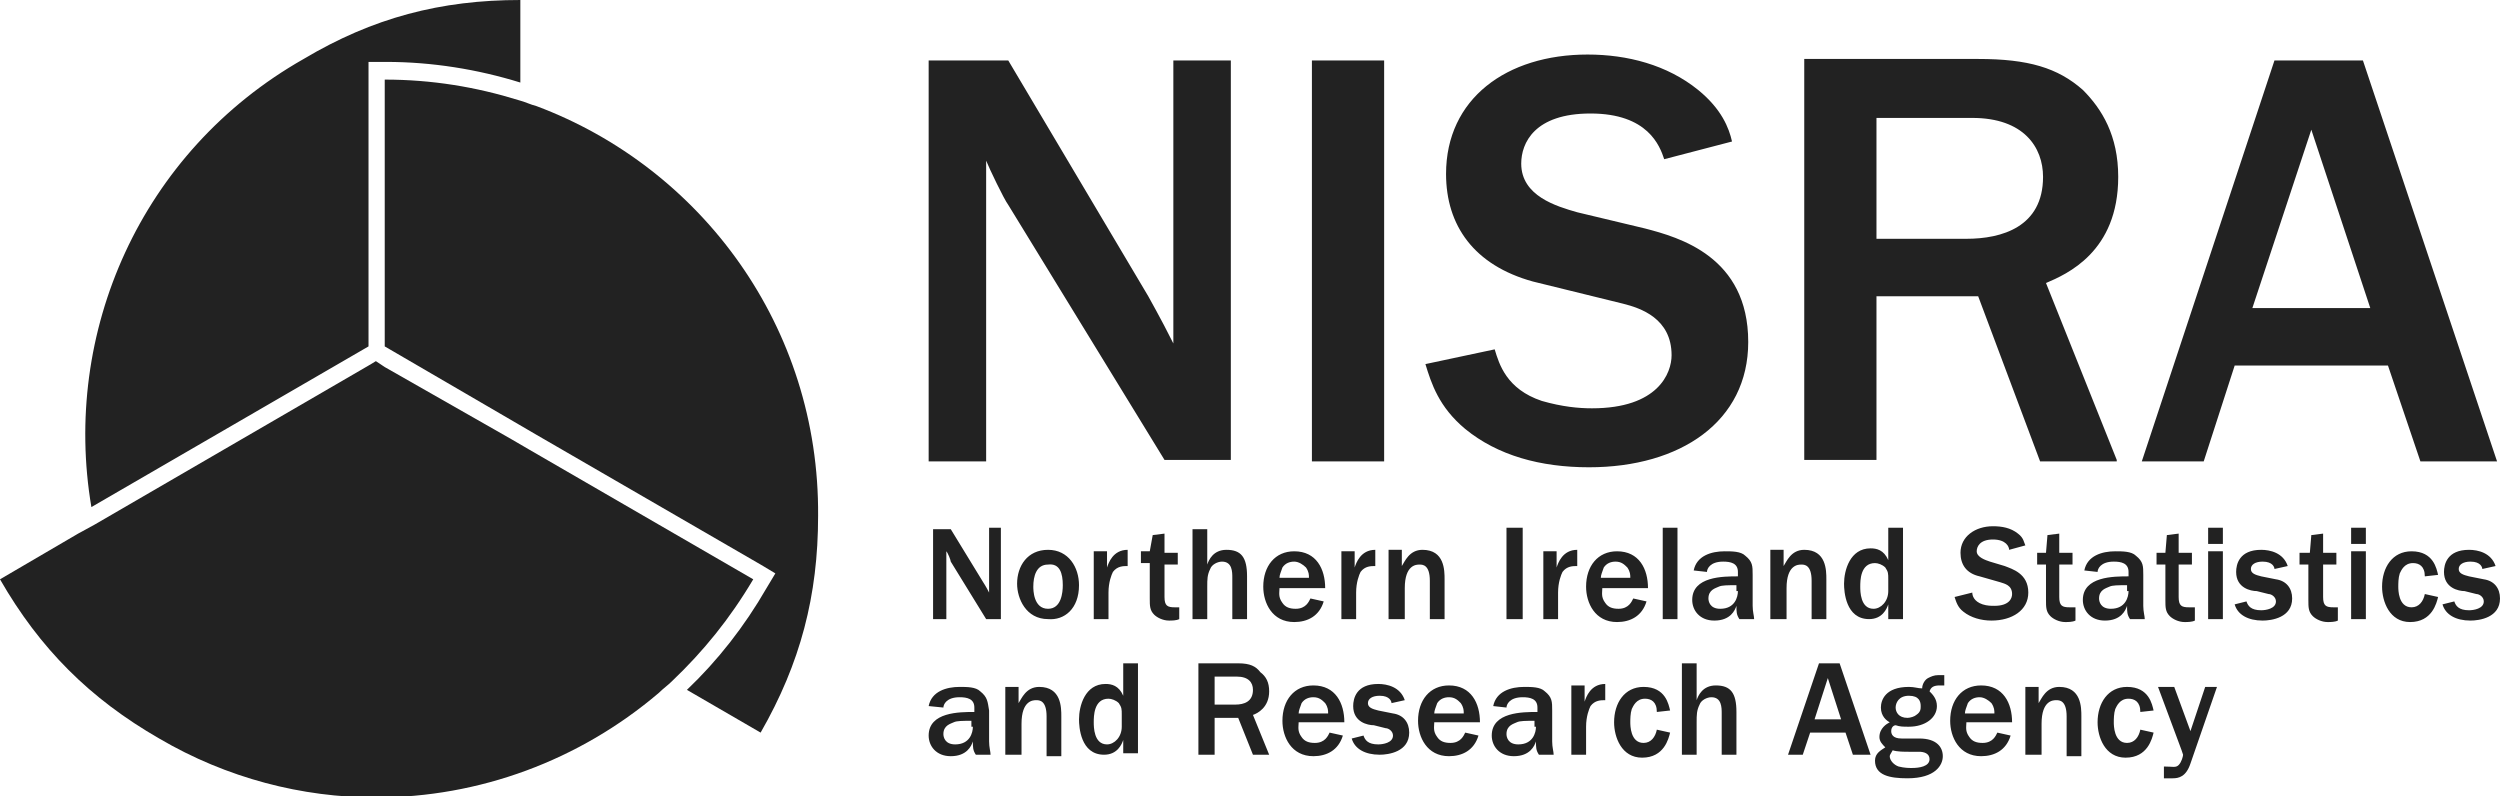
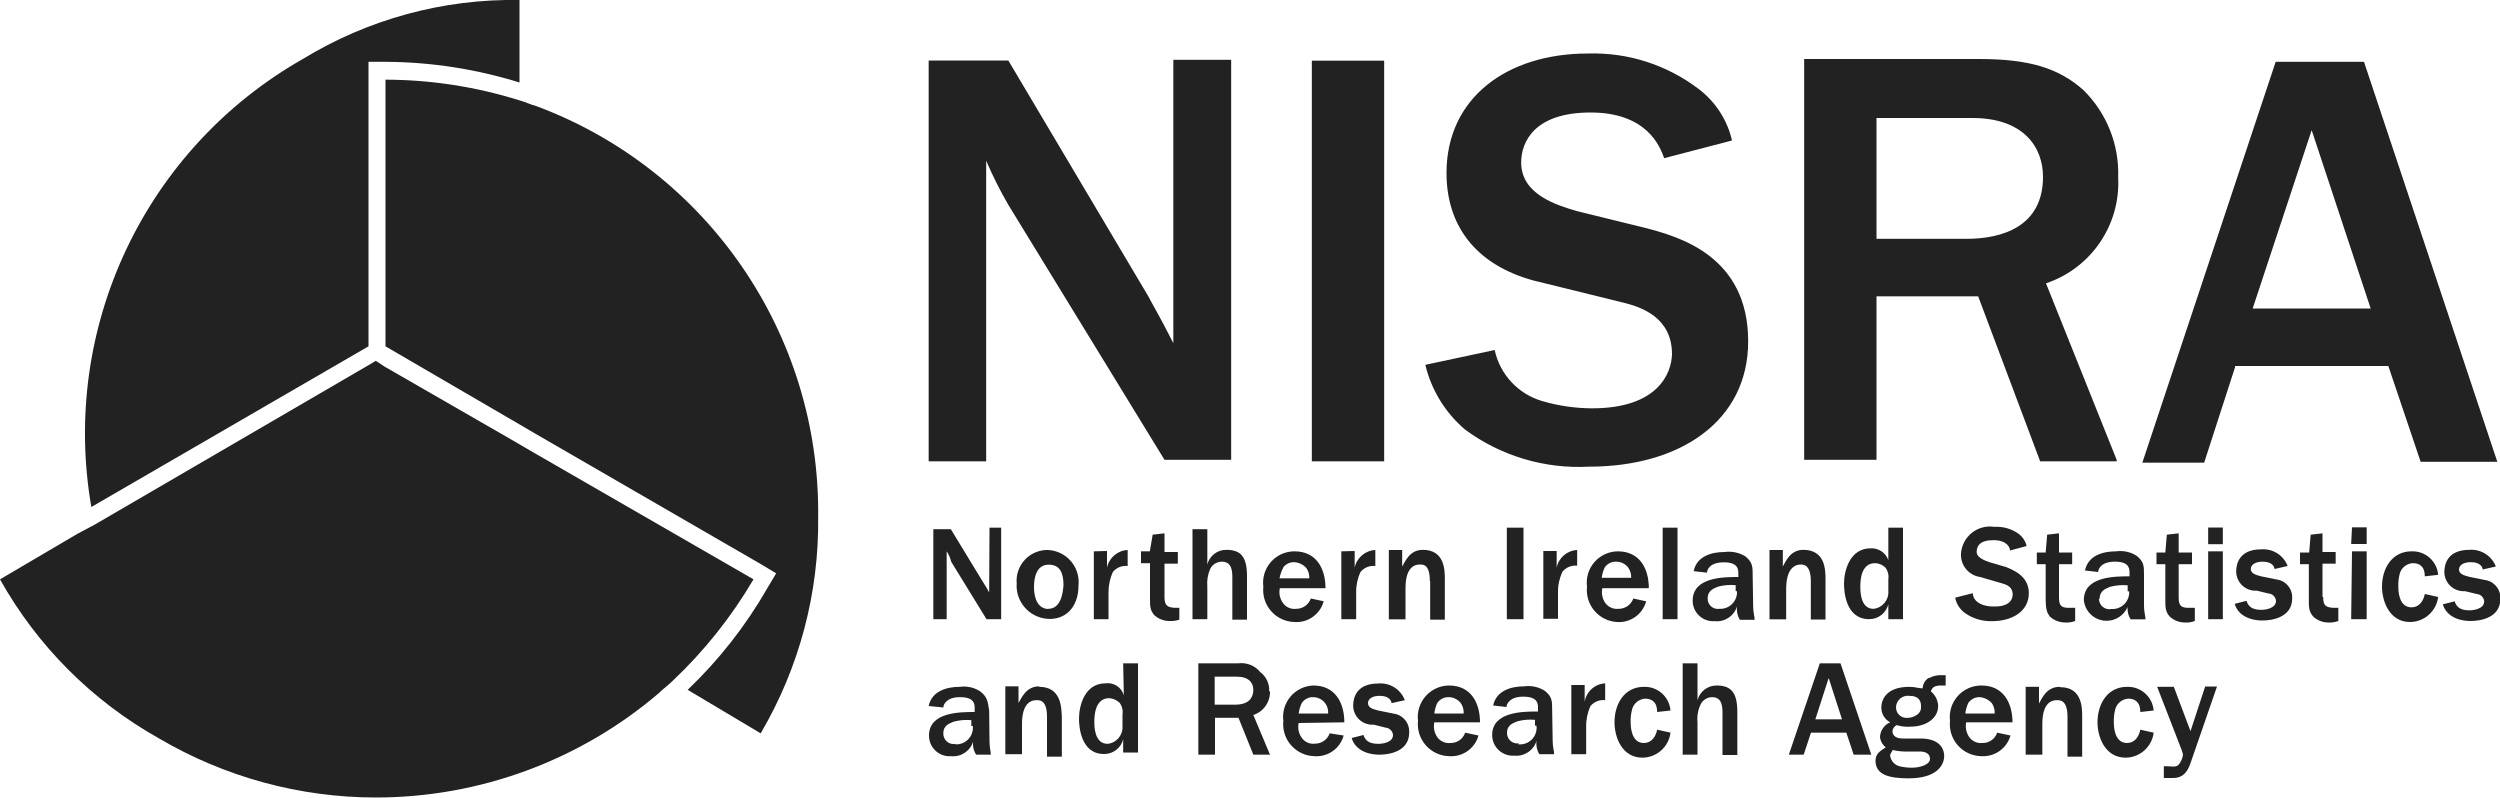
- <svg xmlns="http://www.w3.org/2000/svg" version="1.1" id="Layer_1" x="0px" y="0px" width="169.6" height="54" style="enable-background:new 0 0 169.6 54;" xml:space="preserve">
-   <style type="text/css">
- 	.st0{fill:#222;}
- 	.st1{fill:#222;}
- 	.st2{fill:#222;}
- </style>
-   <path class="st0" d="M0,39.3c2.7,4.7,6.1,8.1,10.8,10.8c4.6,2.7,9.7,4,14.7,4c7,0,13.8-2.5,19.2-7.1c0.3-0.3,0.6-0.5,0.9-0.8  c2.1-2,3.9-4.2,5.5-6.9l-15.2-8.8l-1.2-0.7l-8.6-4.9l-0.6-0.4L25,24.8L6.4,35.6l-1.1,0.6L0,39.3L0,39.3z" />
-   <path class="st1" d="M36.4,7.2c-0.4-0.1-0.8-0.3-1.2-0.4c-2.9-0.9-5.9-1.4-9.1-1.4v18.1l9.1,5.3l1.2,0.7l15.2,8.8l1,0.6l-0.6,1  c-1.5,2.6-3.3,4.9-5.4,6.9l5,2.9c2.7-4.7,3.9-9.3,3.9-14.7C55.6,22.2,47.6,11.4,36.4,7.2L36.4,7.2z" />
-   <g>
-     <g>
-       <path class="st2" d="M6.2,34.4L25,23.5V4.2h1.2c3.1,0,6.2,0.5,9.1,1.4V0c-5.4,0-10,1.2-14.7,4C9.5,10.3,4.2,22.6,6.2,34.4z     M94.5,48.4l-1-0.2c-0.4-0.1-0.7-0.2-0.7-0.5s0.3-0.5,0.8-0.5c0.7,0,0.8,0.4,0.8,0.5l0.9-0.2c-0.3-0.9-1.2-1.1-1.8-1.1    c-1.5,0-1.7,1-1.7,1.5c0,1.1,1,1.3,1.4,1.3l0.8,0.2c0.2,0,0.5,0.2,0.5,0.5c0,0.5-0.7,0.6-1,0.6c-0.7,0-0.9-0.3-1-0.6l-0.8,0.2    c0.2,0.7,0.9,1.1,1.9,1.1c0.6,0,2-0.2,2-1.5C95.6,49,95.2,48.5,94.5,48.4z M91.2,49c0-1.3-0.6-2.5-2.1-2.5c-1.3,0-2.1,1-2.1,2.4    c0,1.1,0.6,2.4,2.1,2.4c0.9,0,1.7-0.4,2-1.4l-0.9-0.2c-0.1,0.2-0.3,0.7-1,0.7c-0.4,0-0.7-0.1-0.9-0.4c-0.3-0.4-0.2-0.7-0.2-1H91.2    z M88.3,47.7c0.2-0.3,0.5-0.4,0.8-0.4c0.4,0,0.6,0.2,0.8,0.4c0.2,0.3,0.2,0.5,0.2,0.7h-2C88.1,48.2,88.2,48,88.3,47.7z     M148.6,49.6l-1.1-3h-1.1l1.6,4.3l0.1,0.3c0,0.1-0.1,0.5-0.3,0.7c-0.2,0.2-0.4,0.1-1,0.1v0.8h0.6c0.4,0,0.9-0.1,1.2-1l1.8-5.2    h-0.8L148.6,49.6z M100.4,49c0-1.3-0.6-2.5-2.1-2.5c-1.3,0-2.1,1-2.1,2.4c0,1.1,0.6,2.4,2.1,2.4c0.9,0,1.7-0.4,2-1.4l-0.9-0.2    c-0.1,0.2-0.3,0.7-1,0.7c-0.4,0-0.7-0.1-0.9-0.4c-0.3-0.4-0.2-0.7-0.2-1H100.4z M97.5,47.7c0.2-0.3,0.5-0.4,0.8-0.4    c0.4,0,0.6,0.2,0.8,0.4c0.2,0.3,0.2,0.5,0.2,0.7h-2C97.3,48.2,97.4,48,97.5,47.7z M144.4,47.4c0.4,0,0.8,0.2,0.8,0.9l0.9-0.1    c-0.1-0.4-0.3-1.6-1.8-1.6c-1.3,0-2,1.1-2,2.4c0,1,0.5,2.4,1.9,2.4c1.5,0,1.8-1.3,1.9-1.7l-0.9-0.2c-0.1,0.5-0.4,0.9-0.9,0.9    c-0.9,0-0.9-1.2-0.9-1.4s0-0.6,0.1-0.9C143.6,47.9,143.8,47.4,144.4,47.4z M67.1,48.2L67.1,48.2c-0.1-0.6-0.1-0.9-0.6-1.3    c-0.3-0.3-0.9-0.3-1.4-0.3c-0.9,0-1.9,0.3-2.1,1.3l1,0.1c0-0.2,0.2-0.7,1.1-0.7c0.5,0,1,0.1,1,0.7v0.3c-1,0-3.1,0-3.1,1.6    c0,0.7,0.5,1.4,1.5,1.4c1.1,0,1.4-0.7,1.5-1c0,0.4,0,0.6,0.2,0.9h1c0-0.2-0.1-0.5-0.1-0.9V48.2z M64.8,50.5    c-0.7,0-0.8-0.5-0.8-0.7c0-0.6,0.5-0.7,0.7-0.8s0.6-0.1,1.2-0.1v0.4H66C66,49.7,65.8,50.5,64.8,50.5z M76.2,47.2    c-0.3-0.7-0.8-0.8-1.2-0.8c-1.4,0-1.8,1.5-1.8,2.4c0,0.5,0.1,2.4,1.7,2.4c0.9,0,1.2-0.7,1.3-1v0.9h1V45h-1V47.2z M76.1,49.3    c0,0.7-0.5,1.2-1,1.2c-0.9,0-0.9-1.2-0.9-1.5c0-0.4,0-1.6,1-1.6c0.2,0,0.5,0.1,0.7,0.3c0.2,0.3,0.2,0.4,0.2,0.8V49.3z M70.5,46.6    c-0.9,0-1.2,0.8-1.4,1.1v-1.1h-0.9v4.6h1.1v-2.1c0-1.6,0.8-1.6,1-1.6c0.2,0,0.7,0,0.7,1.1v2.7h1v-2.7C72,48,72,46.6,70.5,46.6z     M105.3,48.2c0-0.6,0-0.9-0.5-1.3c-0.3-0.3-0.9-0.3-1.4-0.3c-0.9,0-1.9,0.3-2.1,1.3l0.9,0.1c0-0.2,0.2-0.7,1.1-0.7    c0.5,0,1,0.1,1,0.7v0.3c-1,0-3.1,0-3.1,1.6c0,0.7,0.5,1.4,1.5,1.4c1.1,0,1.4-0.7,1.5-1c0,0.4,0,0.6,0.2,0.9h1    c0-0.2-0.1-0.5-0.1-0.9V48.2z M103,50.5c-0.7,0-0.8-0.5-0.8-0.7c0-0.6,0.5-0.7,0.7-0.8c0.2-0.1,0.6-0.1,1.2-0.1v0.4h0.1    C104.2,49.7,104,50.5,103,50.5z M86.1,46.9c0-0.6-0.2-1-0.6-1.3C85.2,45.2,84.8,45,84,45h-2.7v6.2h1.1v-2.5H84l1,2.5h1.1L85,48.5    C85.3,48.4,86.1,48,86.1,46.9z M83.8,47.8h-1.4v-1.9h1.5c0.8,0,1.1,0.4,1.1,0.9C85,47.6,84.4,47.8,83.8,47.8z M130.8,46    c-0.2,0.1-0.4,0.4-0.4,0.7c-0.3,0-0.5-0.1-0.9-0.1c-1.6,0-1.9,0.9-1.9,1.4c0,0.6,0.4,0.9,0.6,1c-0.2,0.1-0.7,0.4-0.7,1    c0,0.3,0.2,0.5,0.4,0.7c-0.3,0.2-0.7,0.4-0.7,0.9c0,1,1,1.2,2.2,1.2c1.9,0,2.4-0.9,2.4-1.5c0-0.6-0.4-1.2-1.6-1.2H129    c-0.6,0-0.7-0.3-0.7-0.5c0-0.3,0.2-0.4,0.3-0.4c0.3,0.1,0.5,0.1,0.9,0.1c1.1,0,1.9-0.6,1.9-1.4c0-0.5-0.3-0.8-0.5-1    c0.1-0.3,0.3-0.4,0.7-0.4h0.3v-0.7h-0.4C131.2,45.8,131,45.9,130.8,46z M128.4,50.9c0.3,0.1,0.8,0.1,1.1,0.1h0.7    c0.3,0,0.7,0.1,0.7,0.5c0,0.5-0.7,0.6-1.2,0.6c-0.2,0-0.5,0-0.9-0.1c-0.3-0.1-0.6-0.4-0.6-0.7C128.2,51.2,128.3,51.1,128.4,50.9z     M130,48.5c-0.1,0.1-0.4,0.2-0.6,0.2c-0.6,0-0.8-0.4-0.8-0.7s0.2-0.8,0.9-0.8s0.8,0.4,0.8,0.7C130.3,48.1,130.3,48.3,130,48.5z     M136.5,49c0-1.3-0.6-2.5-2.1-2.5c-1.3,0-2.1,1-2.1,2.4c0,1.1,0.6,2.4,2.1,2.4c0.9,0,1.7-0.4,2-1.4l-0.9-0.2    c-0.1,0.2-0.3,0.7-1,0.7c-0.4,0-0.7-0.1-0.9-0.4c-0.3-0.4-0.2-0.7-0.2-1H136.5z M133.3,48.4c0-0.2,0.1-0.4,0.2-0.7    c0.2-0.3,0.5-0.4,0.8-0.4c0.3,0,0.6,0.2,0.8,0.4c0.2,0.3,0.2,0.5,0.2,0.7H133.3z M111.6,47.4c0.4,0,0.8,0.2,0.8,0.9l0.9-0.1    c-0.1-0.4-0.3-1.6-1.8-1.6c-1.3,0-2,1.1-2,2.4c0,1,0.5,2.4,1.9,2.4c1.5,0,1.8-1.3,1.9-1.7l-0.9-0.2c-0.1,0.5-0.4,0.9-0.9,0.9    c-0.9,0-0.9-1.2-0.9-1.4s0-0.6,0.1-0.9C110.8,47.9,111,47.4,111.6,47.4z M139.7,46.6c-0.9,0-1.2,0.8-1.4,1.1v-1.1h-0.9v4.6h1.1    v-2.1c0-1.6,0.8-1.6,1-1.6s0.7,0,0.7,1.1v2.7h1v-2.7C141.2,48,141.2,46.6,139.7,46.6z M116.4,46.5c-0.9,0-1.2,0.7-1.3,1V45h-1v6.2    h1V49c0-0.5,0-0.8,0.2-1.2c0.1-0.3,0.5-0.5,0.8-0.5c0.7,0,0.7,0.7,0.7,1.1v2.8h1v-2.9C117.8,47,117.4,46.5,116.4,46.5z M123.4,45    l-2.1,6.2h1l0.5-1.5h2.4l0.5,1.5h1.2l-2.1-6.2H123.4z M123.1,48.8L124,46l0.9,2.8H123.1z M107.5,47.6v-1.1h-0.9v4.7h1v-1.9    c0-0.7,0.2-1.2,0.3-1.4c0.3-0.4,0.7-0.4,1-0.4v-1.1C107.9,46.4,107.6,47.3,107.5,47.6z M163.7,38.2c0.4,0,0.8,0.2,0.8,0.9l0.9-0.1    c-0.1-0.4-0.3-1.6-1.8-1.6c-1.3,0-2,1.1-2,2.4c0,1,0.5,2.4,1.9,2.4c1.5,0,1.8-1.3,1.9-1.7l-0.9-0.2c-0.1,0.5-0.4,0.9-0.9,0.9    c-0.9,0-0.9-1.2-0.9-1.4s0-0.6,0.1-0.9C162.9,38.7,163.1,38.2,163.7,38.2z M159.5,42h1v-4.6h-1V42z M139.1,41.8    c0.2,0.2,0.6,0.4,1,0.4c0.2,0,0.5,0,0.7-0.1v-0.9h-0.4c-0.5,0-0.7-0.1-0.7-0.7v-2.2h0.9v-0.8h-0.9v-1.3l-0.8,0.1l-0.1,1.2h-0.6    v0.8h0.6v2.4C138.8,41.2,138.8,41.5,139.1,41.8z M67.1,40.2c-0.2-0.4-0.4-0.7-0.4-0.7l-2.2-3.6h-1.2V42h0.9v-4.6    c0.1,0.1,0.3,0.6,0.3,0.7l2.4,3.9h1v-6.2h-0.8V40.2z M157.6,40.5v-2.2h0.9v-0.8h-0.9v-1.3l-0.8,0.1l-0.1,1.2H156v0.8h0.6v2.4    c0,0.5,0,0.8,0.3,1.1c0.2,0.2,0.6,0.4,1,0.4c0.2,0,0.5,0,0.7-0.1v-0.9h-0.3C157.8,41.2,157.6,41.1,157.6,40.5z M91,37.4V42h1v-1.8    c0-0.7,0.2-1.2,0.3-1.4c0.3-0.4,0.7-0.4,1-0.4v-1.1c-1,0-1.3,0.9-1.4,1.2v-1.1H91z M129.1,42v-6.2h-1V38c-0.3-0.7-0.8-0.8-1.2-0.8    c-1.4,0-1.8,1.5-1.8,2.4c0,0.5,0.1,2.4,1.7,2.4c0.9,0,1.2-0.7,1.3-1v1H129.1z M127.1,41.3c-0.9,0-0.9-1.2-0.9-1.5    c0-0.4,0-1.6,1-1.6c0.2,0,0.5,0.1,0.7,0.3c0.2,0.3,0.2,0.4,0.2,0.8v0.8C128.1,40.8,127.6,41.3,127.1,41.3z M103.3,42v-6.2h-1.1V42    H103.3z M111.8,39.9c0-1.3-0.6-2.5-2.1-2.5c-1.3,0-2.1,1-2.1,2.4c0,1.1,0.6,2.4,2.1,2.4c0.9,0,1.7-0.4,2-1.4l-0.9-0.2    c-0.1,0.2-0.3,0.7-1,0.7c-0.4,0-0.7-0.1-0.9-0.4c-0.3-0.4-0.2-0.7-0.2-1H111.8z M108.6,39.2c0-0.2,0.1-0.4,0.2-0.7    c0.2-0.3,0.5-0.4,0.8-0.4c0.4,0,0.6,0.2,0.8,0.4c0.2,0.3,0.2,0.5,0.2,0.7H108.6z M74.2,37.4V42h1v-1.8c0-0.7,0.2-1.2,0.3-1.4    c0.3-0.4,0.7-0.4,1-0.4v-1.1c-1,0-1.3,0.9-1.4,1.2v-1.1H74.2z M159.5,36.9h1v-1.1h-1V36.9z M149.8,42h1v-4.6h-1V42z M146.9,40.7    c0,0.5,0,0.8,0.3,1.1c0.2,0.2,0.6,0.4,1,0.4c0.2,0,0.5,0,0.7-0.1v-0.9h-0.4c-0.5,0-0.7-0.1-0.7-0.7v-2.2h0.9v-0.8h-0.9v-1.3    l-0.8,0.1l-0.1,1.2h-0.6v0.8h0.6V40.7z M71.1,37.3c-1.4,0-2.1,1.1-2.1,2.3c0,1,0.6,2.4,2.1,2.4c1.1,0.1,2.1-0.7,2.1-2.3    C73.2,38.5,72.5,37.3,71.1,37.3z M71.1,41.3c-1,0-1-1.3-1-1.5c0-0.7,0.2-1.5,1-1.5c0.8-0.1,1,0.6,1,1.4    C72.1,40.2,72,41.3,71.1,41.3z M144.3,41.1c0,0.4,0,0.6,0.2,0.9h1c0-0.2-0.1-0.5-0.1-0.9V39h0c0-0.6,0-0.9-0.5-1.3    c-0.3-0.3-0.9-0.3-1.4-0.3c-0.9,0-1.9,0.3-2.1,1.3l0.9,0.1c0-0.2,0.2-0.7,1.1-0.7c0.5,0,1,0.1,1,0.7v0.3c-1,0-3.1,0-3.1,1.6    c0,0.7,0.5,1.4,1.5,1.4C143.9,42.1,144.2,41.4,144.3,41.1z M142.4,40.6c0-0.6,0.5-0.7,0.7-0.8c0.2-0.1,0.6-0.1,1.2-0.1v0.4h0.1    c0,0.4-0.2,1.2-1.2,1.2C142.5,41.3,142.4,40.8,142.4,40.6z M112.8,42h1v-6.2h-1V42z M136,38.4l-1-0.3c-0.3-0.1-0.9-0.3-0.9-0.7    c0-0.3,0.2-0.8,1.1-0.8s1.1,0.5,1.1,0.7l1.1-0.3c-0.1-0.2-0.1-0.5-0.5-0.8c-0.5-0.4-1.1-0.5-1.7-0.5c-1.2,0-2.2,0.7-2.2,1.8    c0,0.8,0.4,1.4,1.3,1.6l1.4,0.4c0.3,0.1,0.8,0.2,0.8,0.8c0,0.3-0.2,0.8-1.2,0.8c-0.2,0-0.5,0-0.8-0.1c-0.6-0.2-0.7-0.6-0.7-0.8    l-1.2,0.3c0.1,0.3,0.2,0.7,0.6,1c0.5,0.4,1.2,0.6,1.9,0.6c1.4,0,2.5-0.7,2.5-1.9C137.6,38.9,136.5,38.6,136,38.4z M118.9,39    c0-0.6,0-0.9-0.5-1.3c-0.3-0.3-0.9-0.3-1.4-0.3c-0.9,0-1.9,0.3-2.1,1.3l0.9,0.1c0-0.2,0.2-0.7,1.1-0.7c0.5,0,1,0.1,1,0.7v0.3    c-1,0-3.1,0-3.1,1.6c0,0.7,0.5,1.4,1.5,1.4c1.1,0,1.4-0.7,1.5-1c0,0.4,0,0.6,0.2,0.9h1c0-0.2-0.1-0.5-0.1-0.9V39z M116.7,41.3    c-0.7,0-0.8-0.5-0.8-0.7c0-0.6,0.5-0.7,0.7-0.8c0.2-0.1,0.6-0.1,1.2-0.1v0.4h0.1C117.9,40.5,117.7,41.3,116.7,41.3z M122.2,38.3    c0.2,0,0.7,0,0.7,1.1V42h1v-2.7c0-0.6,0-2-1.5-2c-0.9,0-1.2,0.8-1.4,1.1v-1.1h-0.9V42h1.1v-2.1C121.2,38.3,122,38.3,122.2,38.3z     M107,37.3c-1,0-1.3,0.9-1.4,1.2v-1.1h-0.9V42h1v-1.8c0-0.7,0.2-1.2,0.3-1.4c0.3-0.4,0.7-0.4,1-0.4V37.3z M149.8,36.9h1v-1.1h-1    V36.9z M79,40.5v-2.2h0.9v-0.8H79v-1.3l-0.8,0.1L78,37.4h-0.6v0.8H78v2.4c0,0.5,0,0.8,0.3,1.1c0.2,0.2,0.6,0.4,1,0.4    c0.2,0,0.5,0,0.7-0.1v-0.8h-0.3C79.2,41.2,79,41.1,79,40.5z M154.4,39.3l-1-0.2c-0.4-0.1-0.7-0.2-0.7-0.5c0-0.3,0.3-0.5,0.8-0.5    c0.7,0,0.8,0.4,0.8,0.5l0.9-0.2c-0.3-0.9-1.2-1.1-1.8-1.1c-1.5,0-1.7,1-1.7,1.5c0,1.1,1,1.3,1.4,1.3l0.8,0.2    c0.2,0,0.5,0.2,0.5,0.5c0,0.5-0.7,0.6-1,0.6c-0.7,0-0.9-0.3-1-0.6l-0.8,0.2c0.2,0.7,0.9,1.1,1.9,1.1c0.6,0,2-0.2,2-1.5    C155.5,39.9,155.1,39.4,154.4,39.3z M81.9,39.8c0-0.5,0-0.8,0.2-1.2c0.1-0.3,0.5-0.5,0.8-0.5c0.7,0,0.7,0.7,0.7,1.1V42h1v-2.9    c0-1.3-0.4-1.8-1.4-1.8c-0.9,0-1.2,0.7-1.3,1v-2.4h-1V42h1V39.8z M89.8,40.8l-0.9-0.2c-0.1,0.2-0.3,0.7-1,0.7    c-0.4,0-0.7-0.1-0.9-0.4c-0.3-0.4-0.2-0.7-0.2-1h3.1c0-1.3-0.6-2.5-2.1-2.5c-1.3,0-2.1,1-2.1,2.4c0,1.1,0.6,2.4,2.1,2.4    C88.7,42.2,89.5,41.8,89.8,40.8z M87,38.5c0.2-0.3,0.5-0.4,0.8-0.4c0.3,0,0.6,0.2,0.8,0.4c0.2,0.3,0.2,0.5,0.2,0.7h-2    C86.8,39,86.9,38.8,87,38.5z M168.5,39.3l-1-0.2c-0.4-0.1-0.7-0.2-0.7-0.5c0-0.3,0.3-0.5,0.8-0.5c0.7,0,0.8,0.4,0.8,0.5l0.9-0.2    c-0.3-0.9-1.2-1.1-1.8-1.1c-1.5,0-1.7,1-1.7,1.5c0,1.1,1,1.3,1.4,1.3l0.8,0.2c0.2,0,0.5,0.2,0.5,0.5c0,0.5-0.7,0.6-1,0.6    c-0.7,0-0.9-0.3-1-0.6l-0.8,0.2c0.2,0.7,0.9,1.1,1.9,1.1c0.6,0,2-0.2,2-1.5C169.6,39.9,169.2,39.4,168.5,39.3z M97,39.4V42h1v-2.7    c0-0.6,0-2-1.5-2c-0.9,0-1.2,0.8-1.4,1.1v-1.1h-0.9V42h1.1v-2.1c0-1.6,0.8-1.6,1-1.6C96.5,38.3,97,38.3,97,39.4z M151.6,24.8H162    l2.2,6.5h5.2l-9.1-27.2h-6l-9,27.2h4.2L151.6,24.8z M156.8,8.8l4,12.1h-8L156.8,8.8z M108,27.7c-0.9,0-2-0.1-3.4-0.5    c-2.4-0.8-2.9-2.5-3.2-3.5l-4.7,1c0.4,1.3,0.9,2.9,2.7,4.4c2.2,1.8,5.1,2.6,8.4,2.6c6.2,0,10.8-3.1,10.8-8.5c0-5.8-4.7-7.1-7-7.7    l-4.6-1.1c-1.4-0.4-3.8-1.1-3.8-3.3c0-1.4,0.9-3.4,4.7-3.4c3.9,0,4.7,2.2,5,3.1l4.6-1.2c-0.2-0.9-0.7-2.2-2.3-3.5    c-2.1-1.7-4.8-2.4-7.5-2.4c-5.5,0-9.6,3-9.6,8.1c0,3.5,1.9,6.2,5.9,7.3l6.1,1.5c1.2,0.3,3.3,1,3.3,3.5    C113.4,25.3,112.5,27.7,108,27.7z M127.3,20.1h6.9l4.2,11.2h5.2v-0.1l-4.8-12c1.4-0.6,4.9-2.1,4.9-7.2c0-2.8-1.1-4.6-2.4-5.9    c-1.7-1.5-3.7-2.1-7.1-2.1h-11.8v27.2h4.9V20.1z M127.3,8h6.5c3.5,0,4.8,2,4.8,4c0,3.4-2.8,4.2-5.2,4.2h-6.1V8z M66.9,10.9    c0.2,0.5,1.2,2.6,1.5,3L79,31.2h4.5V4.1h-3.9v19.2c-0.9-1.8-1.6-3-1.7-3.2l-9.5-16H63v27.2h3.9V10.9z M93.9,4.1H89v27.2h4.9V4.1z" />
-     </g>
-   </g>
+ <svg xmlns="http://www.w3.org/2000/svg" viewBox="0 0 150 47.85">
+   <path d="M0,34.76a24.83,24.83,0,0,0,9.55,9.55,25.68,25.68,0,0,0,13,3.54,26.16,26.16,0,0,0,17-6.28c.27-.27.53-.44.8-.71a27.59,27.59,0,0,0,4.86-6.1L31.75,27l-1.06-.62L23.08,22l-.53-.35-.44.26L5.66,31.49l-1,.53Z" style="fill:#222" />
+   <path d="M32.19,6.37c-.35-.09-.7-.27-1.06-.36a27.05,27.05,0,0,0-8-1.23v16l8.05,4.69,1.06.62,13.45,7.78.88.53-.53.89a27,27,0,0,1-4.78,6.1L45.64,44a25,25,0,0,0,3.45-13A26,26,0,0,0,32.19,6.37Z" style="fill:#222" />
+   <path d="M5.48,30.42l16.63-9.64V3.71h1.06a27.51,27.51,0,0,1,8,1.24V0a24.16,24.16,0,0,0-13,3.54A25.84,25.84,0,0,0,5.48,30.42Zm78.1,12.39-.89-.18c-.35-.09-.61-.18-.61-.44s.26-.44.7-.44c.62,0,.71.35.71.44l.8-.18a1.56,1.56,0,0,0-1.6-1c-1.32,0-1.5.88-1.5,1.32a1.15,1.15,0,0,0,1.24,1.15l.71.18a.48.48,0,0,1,.44.44c0,.45-.62.53-.89.53-.61,0-.79-.26-.88-.53l-.71.18c.18.62.8,1,1.68,1,.53,0,1.77-.17,1.77-1.32a1.08,1.08,0,0,0-1-1.15Zm-2.92.53c0-1.15-.53-2.21-1.86-2.21A1.88,1.88,0,0,0,77,43.25a1.92,1.92,0,0,0,1.85,2.12,1.69,1.69,0,0,0,1.77-1.24L79.78,44a.93.93,0,0,1-.89.62.84.84,0,0,1-.79-.36,1.12,1.12,0,0,1-.18-.88ZM78.1,42.19a.79.79,0,0,1,.7-.36.91.91,0,0,1,.71.36.93.93,0,0,1,.18.62H77.92A2.15,2.15,0,0,1,78.1,42.19Zm53.33,1.68-1-2.66h-1L130.9,45l.08.26a1.11,1.11,0,0,1-.26.62c-.18.18-.35.09-.89.09v.71h.54c.35,0,.79-.09,1.06-.89l1.59-4.6h-.71ZM88.8,43.34c0-1.15-.53-2.21-1.86-2.21a1.89,1.89,0,0,0-1.86,2.12,1.92,1.92,0,0,0,1.86,2.12,1.7,1.7,0,0,0,1.77-1.24l-.8-.17a.91.91,0,0,1-.88.62.86.86,0,0,1-.8-.36,1.15,1.15,0,0,1-.17-.88Zm-2.57-1.15a.8.8,0,0,1,.71-.36.93.93,0,0,1,.71.36,1,1,0,0,1,.17.62H86.06A2.08,2.08,0,0,1,86.23,42.19Zm41.48-.27c.36,0,.71.18.71.8l.8-.09a1.55,1.55,0,0,0-1.6-1.42c-1.15,0-1.77,1-1.77,2.13,0,.88.45,2.12,1.69,2.12a1.71,1.71,0,0,0,1.68-1.5l-.8-.18c-.09.44-.35.8-.8.8-.79,0-.79-1.07-.79-1.24a2.71,2.71,0,0,1,.09-.8A.86.86,0,0,1,127.71,41.92Zm-68.36.71c-.09-.53-.09-.8-.54-1.15a1.8,1.8,0,0,0-1.23-.27c-.8,0-1.68.27-1.86,1.15l.88.09c0-.17.18-.62,1-.62.44,0,.88.09.88.62v.27c-.88,0-2.74,0-2.74,1.41a1.23,1.23,0,0,0,1.33,1.24,1.25,1.25,0,0,0,1.32-.88,1.15,1.15,0,0,0,.18.79h.88c0-.17-.08-.44-.08-.79Zm-2,2A.62.62,0,0,1,56.6,44c0-.53.45-.61.62-.7a3,3,0,0,1,1.06-.09v.35h.09A1,1,0,0,1,57.31,44.66Zm10.08-2.91A1,1,0,0,0,66.33,41c-1.24,0-1.59,1.32-1.59,2.12,0,.44.09,2.12,1.5,2.12a1.17,1.17,0,0,0,1.15-.88v.79h.89V39.8h-.89Zm-.08,1.85a1,1,0,0,1-.89,1.06c-.8,0-.8-1.06-.8-1.32s0-1.42.89-1.42a1,1,0,0,1,.62.27.93.93,0,0,1,.18.71Zm-5-2.39c-.79,0-1.06.71-1.24,1v-1h-.79v4.07h1V43.43c0-1.42.71-1.42.89-1.42s.61,0,.61,1v2.39h.89V43C63.68,42.45,63.68,41.21,62.35,41.21Zm30.78,1.42c0-.53,0-.8-.44-1.15a1.84,1.84,0,0,0-1.24-.27c-.8,0-1.68.27-1.86,1.15l.8.09c0-.17.18-.62,1-.62.44,0,.89.09.89.62v.27c-.89,0-2.75,0-2.75,1.41a1.24,1.24,0,0,0,1.33,1.24,1.27,1.27,0,0,0,1.33-.88,1.21,1.21,0,0,0,.17.79h.89c0-.17-.09-.44-.09-.79Zm-2,2a.62.62,0,0,1-.71-.62c0-.53.44-.61.62-.7a3,3,0,0,1,1.06-.09v.35h.09A1,1,0,0,1,91.1,44.66ZM76.15,41.48a1.33,1.33,0,0,0-.53-1.15,1.47,1.47,0,0,0-1.33-.53H71.9v5.48h1V43.07h1.41l.89,2.21h1l-1-2.38a1.45,1.45,0,0,0,1-1.42Zm-2,.8H72.88V40.6H74.2c.71,0,1,.35,1,.79C75.18,42.1,74.65,42.28,74.12,42.28Zm41.56-1.6a.77.77,0,0,0-.35.62c-.27,0-.44-.09-.8-.09-1.41,0-1.68.8-1.68,1.24a1,1,0,0,0,.53.89,1,1,0,0,0-.61.88.88.88,0,0,0,.35.62c-.27.18-.62.35-.62.8,0,.88.88,1.06,2,1.06,1.68,0,2.12-.8,2.12-1.33s-.36-1.06-1.42-1.06h-1.06c-.53,0-.62-.27-.62-.44s.18-.36.27-.36a2.12,2.12,0,0,0,.79.09c1,0,1.68-.53,1.68-1.24a1.2,1.2,0,0,0-.44-.88c.09-.27.27-.35.62-.35h.27v-.62h-.36a1.41,1.41,0,0,0-.62.17ZM113.56,45a3.58,3.58,0,0,0,1,.09h.62c.27,0,.62.08.62.44s-.62.53-1.06.53a2.93,2.93,0,0,1-.79-.09.76.76,0,0,1-.54-.62C113.38,45.28,113.47,45.19,113.56,45ZM115,42.9a1,1,0,0,1-.53.17.63.63,0,0,1-.71-.62.71.71,0,0,1,.79-.7c.62,0,.71.35.71.61a.55.55,0,0,1-.26.54Zm5.75.44c0-1.15-.54-2.21-1.86-2.21A1.89,1.89,0,0,0,117,43.25a1.92,1.92,0,0,0,1.86,2.12,1.71,1.71,0,0,0,1.77-1.24l-.8-.17a.91.91,0,0,1-.88.62.86.86,0,0,1-.8-.36,1.17,1.17,0,0,1-.18-.88Zm-2.83-.53a2.08,2.08,0,0,1,.17-.62.8.8,0,0,1,.71-.36,1.11,1.11,0,0,1,.71.36,1,1,0,0,1,.17.62Zm-19.2-.89c.36,0,.71.18.71.8l.8-.09a1.55,1.55,0,0,0-1.6-1.42c-1.15,0-1.76,1-1.76,2.13,0,.88.44,2.12,1.68,2.12a1.71,1.71,0,0,0,1.68-1.5l-.8-.18c-.09.44-.35.8-.8.8-.79,0-.79-1.07-.79-1.24a2.71,2.71,0,0,1,.09-.8A.87.87,0,0,1,98.7,41.92Zm24.86-.71c-.8,0-1.07.71-1.24,1v-1h-.8v4.07h1V43.43c0-1.42.71-1.42.89-1.42s.62,0,.62,1v2.39h.88V43c0-.53,0-1.77-1.32-1.77ZM103,41.13a1.18,1.18,0,0,0-1.15.88V39.8h-.89v5.48h.89V43.34a2,2,0,0,1,.18-1.06.77.77,0,0,1,.7-.45c.62,0,.62.62.62,1v2.47h.89V42.72c0-1.15-.36-1.59-1.24-1.59Zm6.19-1.33-1.86,5.48h.89l.44-1.32h2.12l.44,1.32h1.06l-1.85-5.48Zm-.27,3.36.8-2.48.8,2.48ZM95.08,42.1v-1h-.8v4.15h.89V43.6a2.86,2.86,0,0,1,.26-1.24,1,1,0,0,1,.88-.35V41A1.32,1.32,0,0,0,95.08,42.1Zm49.7-8.31c.36,0,.71.17.71.79l.8-.09a1.54,1.54,0,0,0-1.6-1.41c-1.15,0-1.77,1-1.77,2.12,0,.88.45,2.12,1.68,2.12a1.71,1.71,0,0,0,1.69-1.5l-.8-.18c-.09.44-.35.8-.8.8-.79,0-.79-1.06-.79-1.24a2.71,2.71,0,0,1,.09-.8A.86.86,0,0,1,144.78,33.79Zm-3.71,3.36H142V33.08h-.88ZM123,37a1.36,1.36,0,0,0,.89.35,1.49,1.49,0,0,0,.62-.09v-.79h-.36c-.44,0-.61-.09-.61-.62v-2h.79v-.7h-.79V32l-.71.08-.09,1.07h-.53v.7h.53V36C122.76,36.44,122.76,36.7,123,37ZM59.35,35.55a6.05,6.05,0,0,0-.36-.61l-1.94-3.19H56v5.4h.8V33.08a1.86,1.86,0,0,1,.27.62l2.12,3.45h.88V31.66h-.7Zm80,.27v-2h.79v-.7h-.79V32l-.71.08-.09,1.07H138v.7h.53V36c0,.44,0,.7.27,1a1.32,1.32,0,0,0,.88.35,1.49,1.49,0,0,0,.62-.09v-.79H140C139.56,36.44,139.39,36.35,139.39,35.82ZM80.48,33.08v4.07h.89v-1.6a2.8,2.8,0,0,1,.26-1.23,1,1,0,0,1,.89-.36V33a1.33,1.33,0,0,0-1.24,1.06v-1Zm33.7,4.07V31.66h-.88v1.95a1.06,1.06,0,0,0-1.07-.71c-1.23,0-1.59,1.33-1.59,2.12,0,.45.09,2.13,1.51,2.13a1.18,1.18,0,0,0,1.15-.89v.89Zm-1.77-.62c-.79,0-.79-1.06-.79-1.33s0-1.41.88-1.41a.93.93,0,0,1,.62.26.94.94,0,0,1,.18.71v.71A1,1,0,0,1,112.41,36.53Zm-21,.62V31.66h-1v5.49Zm7.52-1.86c0-1.15-.53-2.21-1.86-2.21a1.88,1.88,0,0,0-1.85,2.12A1.92,1.92,0,0,0,97,37.32a1.69,1.69,0,0,0,1.77-1.24L98,35.91a.93.93,0,0,1-.89.62.87.87,0,0,1-.8-.36,1.15,1.15,0,0,1-.17-.88Zm-2.83-.62a2.24,2.24,0,0,1,.18-.62.8.8,0,0,1,.7-.35.91.91,0,0,1,.71.35,1,1,0,0,1,.18.62ZM65.63,33.08v4.07h.88v-1.6a3,3,0,0,1,.26-1.23,1,1,0,0,1,.89-.36V33a1.33,1.33,0,0,0-1.24,1.06v-1Zm75.44-.44H142v-1h-.88Zm-8.58,4.51h.88V33.08h-.88ZM129.92,36c0,.44,0,.7.27,1a1.34,1.34,0,0,0,.88.35,1.46,1.46,0,0,0,.62-.09v-.79h-.35c-.44,0-.62-.09-.62-.62v-2h.8v-.7h-.8V32l-.71.08-.09,1.07h-.53v.7h.53Zm-67-3A1.85,1.85,0,0,0,61,35a2,2,0,0,0,1.85,2.13c1,.08,1.86-.62,1.86-2A1.93,1.93,0,0,0,62.88,33Zm0,3.54c-.88,0-.88-1.15-.88-1.33,0-.62.18-1.33.88-1.33s.89.53.89,1.24C63.77,35.55,63.68,36.53,62.88,36.53Zm64.74-.18a1.2,1.2,0,0,0,.18.8h.89c0-.18-.09-.45-.09-.8V34.49c0-.53,0-.79-.45-1.15a1.85,1.85,0,0,0-1.23-.26c-.8,0-1.68.26-1.86,1.15l.79.09c0-.18.18-.62,1-.62.44,0,.88.09.88.62v.26c-.88,0-2.74,0-2.74,1.42a1.37,1.37,0,0,0,2.65.35Zm-1.68-.44c0-.53.45-.62.62-.71a3,3,0,0,1,1.06-.09v.36h.09a1,1,0,0,1-1.06,1.06A.62.62,0,0,1,125.94,35.91ZM99.76,37.15h.89V31.66h-.89ZM120.28,34l-.88-.26c-.27-.09-.8-.27-.8-.62s.18-.71,1-.71,1,.44,1,.62l1-.27a1.31,1.31,0,0,0-.44-.7,2.27,2.27,0,0,0-1.5-.45,1.74,1.74,0,0,0-2,1.6,1.34,1.34,0,0,0,1.15,1.41l1.24.36c.26.08.71.17.71.7,0,.27-.18.71-1.07.71a2.12,2.12,0,0,1-.7-.09c-.53-.18-.62-.53-.62-.71l-1.06.27a1.5,1.5,0,0,0,.53.88,2.68,2.68,0,0,0,1.68.53c1.24,0,2.21-.61,2.21-1.68s-1-1.41-1.42-1.59Zm-15.12.53c0-.53,0-.79-.44-1.15a1.9,1.9,0,0,0-1.24-.26c-.8,0-1.68.26-1.86,1.15l.8.09c0-.18.17-.62,1-.62.44,0,.88.09.88.62v.26c-.88,0-2.74,0-2.74,1.42a1.23,1.23,0,0,0,1.33,1.23,1.26,1.26,0,0,0,1.33-.88,1.25,1.25,0,0,0,.17.8h.89c0-.18-.09-.45-.09-.8Zm-2,2a.61.61,0,0,1-.7-.62c0-.53.44-.62.62-.71a3,3,0,0,1,1.06-.09v.36h.08A1,1,0,0,1,103.21,36.53Zm4.87-2.66c.17,0,.62,0,.62,1v2.3h.88V34.76c0-.53,0-1.77-1.33-1.77-.79,0-1.06.71-1.23,1V33h-.8v4.16h1V35.29C107.19,33.87,107.9,33.87,108.08,33.87ZM94.63,33a1.32,1.32,0,0,0-1.23,1.06v-1h-.8v4.07h.88v-1.6a2.77,2.77,0,0,1,.27-1.23,1,1,0,0,1,.88-.36Zm37.86-.35h.88v-1h-.88ZM69.87,35.82v-2h.8v-.7h-.8V32l-.71.08-.17,1h-.53v.71H69v2.12c0,.44,0,.71.26,1a1.34,1.34,0,0,0,.89.35,1.61,1.61,0,0,0,.61-.08v-.71h-.26C70.05,36.44,69.87,36.35,69.87,35.82Zm66.69-1.06-.89-.18c-.35-.09-.62-.18-.62-.44s.27-.44.71-.44c.62,0,.71.35.71.44l.79-.18a1.57,1.57,0,0,0-1.59-1c-1.32,0-1.5.88-1.5,1.33a1.16,1.16,0,0,0,1.24,1.15l.7.17a.48.48,0,0,1,.45.44c0,.45-.62.54-.89.54-.62,0-.79-.27-.88-.54l-.71.18c.18.62.8,1,1.68,1,.53,0,1.77-.17,1.77-1.32a1.08,1.08,0,0,0-1-1.15Zm-64.12.44a2.14,2.14,0,0,1,.17-1.06.78.78,0,0,1,.71-.44c.62,0,.62.62.62,1v2.48h.88V34.58c0-1.15-.35-1.59-1.24-1.59a1.16,1.16,0,0,0-1.14.88V31.75h-.89v5.4h.89Zm7,.88-.79-.17a.93.93,0,0,1-.89.62.84.84,0,0,1-.79-.36,1.12,1.12,0,0,1-.18-.88h2.74c0-1.15-.53-2.21-1.86-2.21A1.88,1.88,0,0,0,75.8,35.2a1.92,1.92,0,0,0,1.85,2.12A1.69,1.69,0,0,0,79.42,36.08Zm-2.47-2a.8.8,0,0,1,.7-.35,1.08,1.08,0,0,1,.71.35,1,1,0,0,1,.18.62H76.77A2.24,2.24,0,0,1,77,34.05Zm72.08.71-.89-.18c-.35-.09-.62-.18-.62-.44s.27-.44.71-.44c.62,0,.71.35.71.44l.79-.18a1.57,1.57,0,0,0-1.59-1c-1.32,0-1.5.88-1.5,1.33a1.16,1.16,0,0,0,1.24,1.15l.7.17a.48.48,0,0,1,.45.44c0,.45-.62.54-.89.54-.62,0-.79-.27-.88-.54l-.71.18c.18.62.8,1,1.68,1,.53,0,1.77-.17,1.77-1.32a1.08,1.08,0,0,0-1-1.15Zm-63.24.09v2.3h.88V34.76c0-.53,0-1.77-1.32-1.77-.8,0-1.06.71-1.24,1V33h-.8v4.16h1V35.29c0-1.42.7-1.42.88-1.42S85.79,33.87,85.79,34.85Zm48.29-12.92h9.2l1.94,5.75h4.6l-8-24h-5.3l-8,24.05h3.71l1.86-5.75Zm4.6-14.15,3.54,10.7h-7.08ZM95.52,24.5a10.81,10.81,0,0,1-3-.44A4.09,4.09,0,0,1,89.68,21l-4.16.89a7.34,7.34,0,0,0,2.39,3.89A11.49,11.49,0,0,0,95.34,28c5.49,0,9.55-2.75,9.55-7.52,0-5.13-4.15-6.28-6.19-6.81l-4.07-1c-1.23-.36-3.36-1-3.36-2.92,0-1.24.8-3,4.16-3s4.16,2,4.42,2.74l4.07-1.06a5.38,5.38,0,0,0-2-3.09,10.43,10.43,0,0,0-6.64-2.13c-4.86,0-8.49,2.66-8.49,7.17,0,3.09,1.68,5.48,5.22,6.45l5.4,1.33c1.06.26,2.91.88,2.91,3.09C100.29,22.38,99.5,24.5,95.52,24.5Zm17.07-6.72h6.1l3.72,9.9H127v-.09L122.76,17a6.36,6.36,0,0,0,4.33-6.37A7,7,0,0,0,125,5.4c-1.5-1.33-3.27-1.86-6.28-1.86H108.25V27.59h4.34V17.78Zm0-10.7h5.75c3.09,0,4.24,1.76,4.24,3.53,0,3-2.47,3.72-4.6,3.72h-5.39ZM59.17,9.64a24.28,24.28,0,0,0,1.33,2.65l9.37,15.3h4v-24H70.4v17C69.6,19,69,18,68.9,17.78L60.5,3.63H55.72V27.68h3.45Zm23.88-6H78.71V27.68h4.34Z" style="fill:#222" />
</svg>
